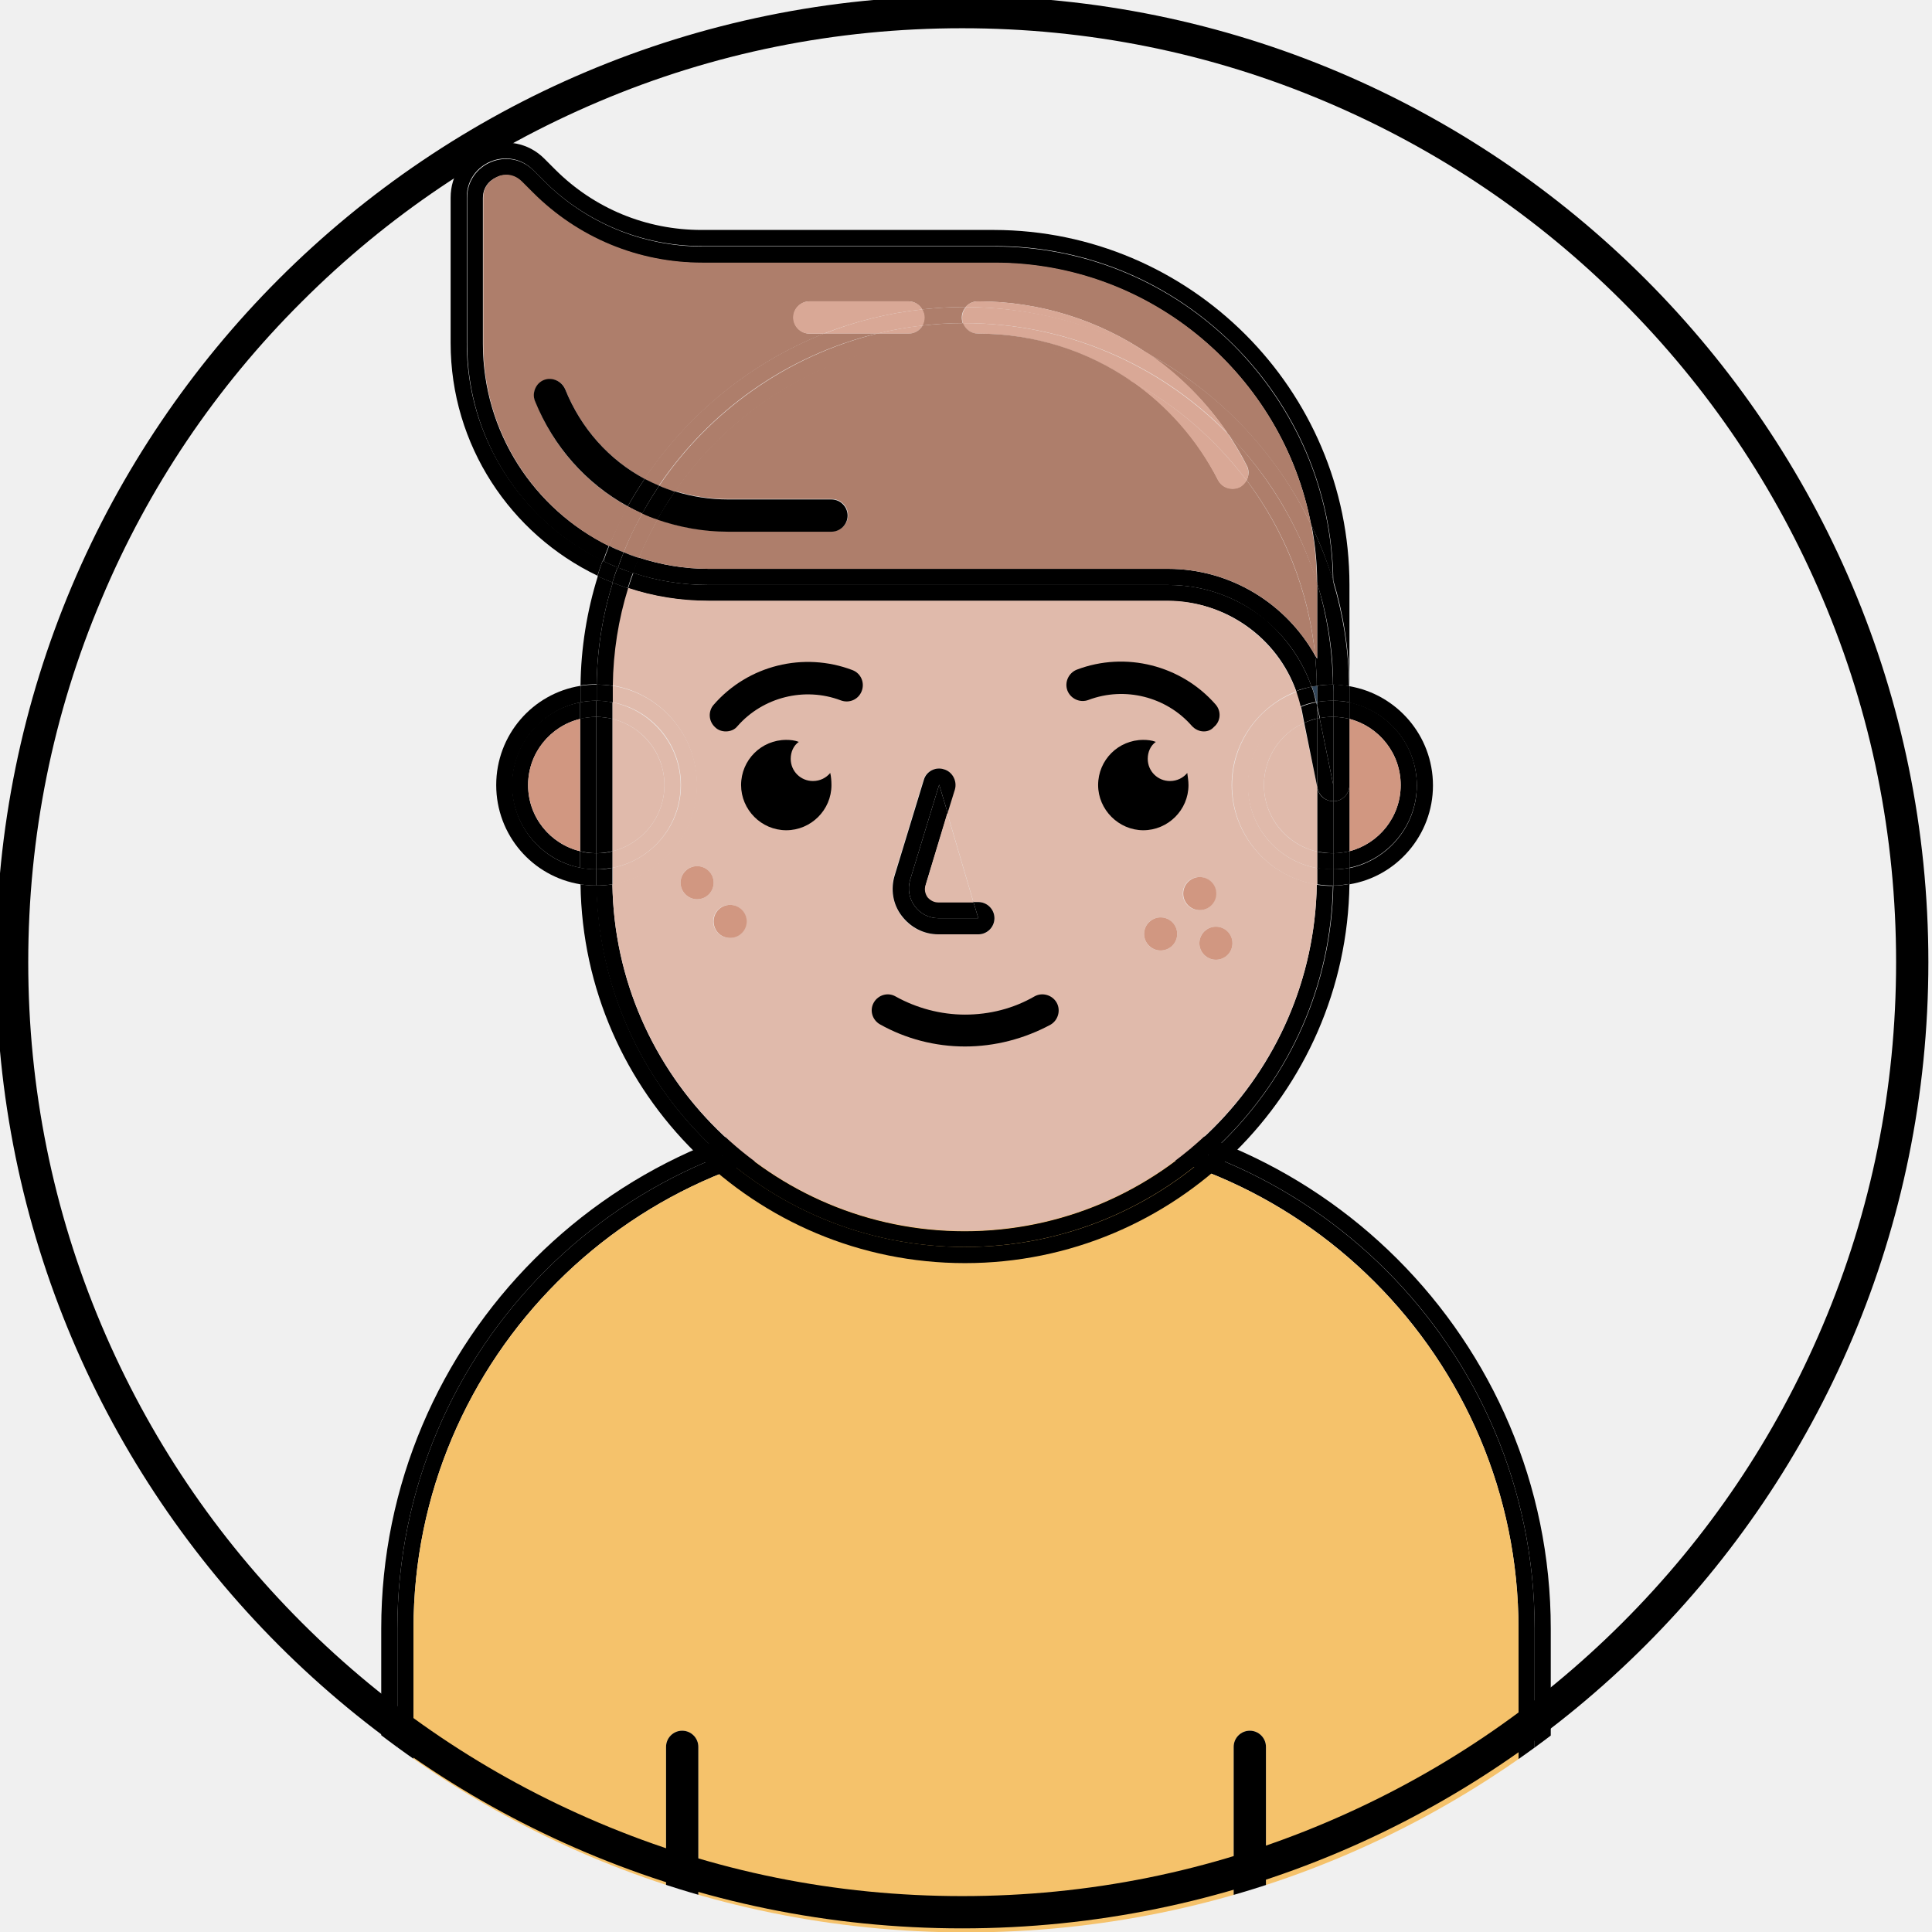
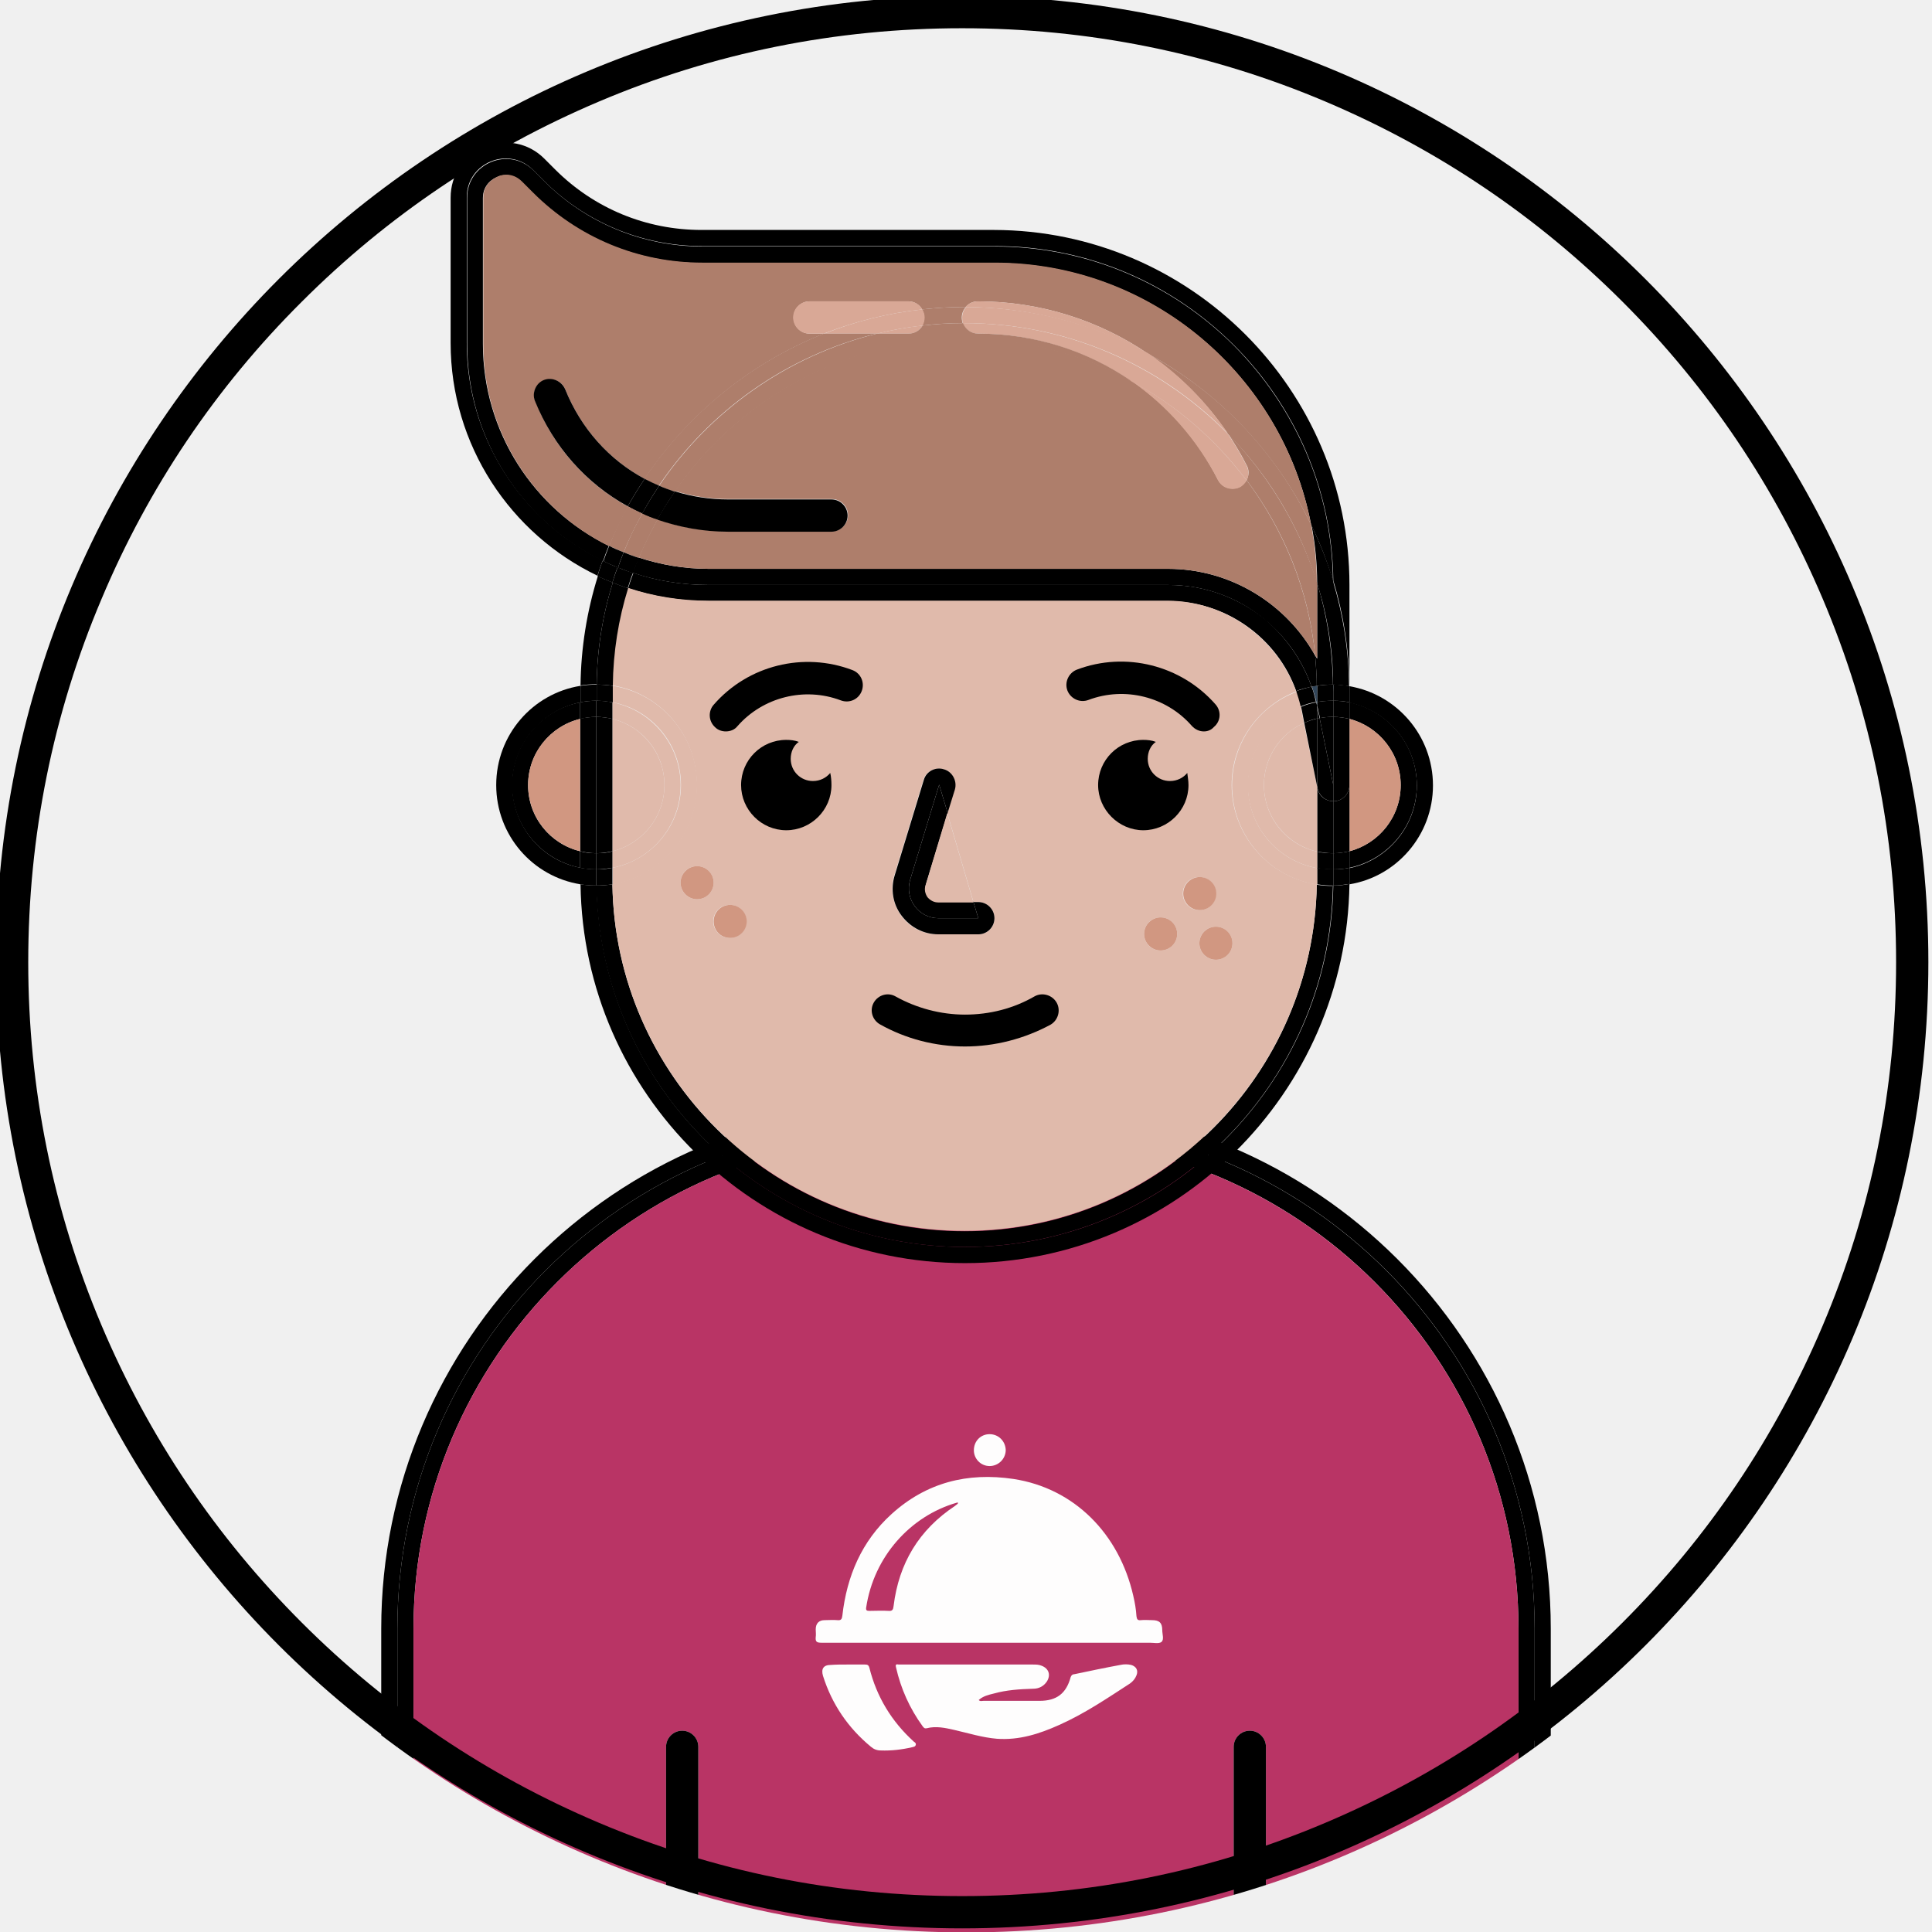
<svg xmlns="http://www.w3.org/2000/svg" xmlns:xlink="http://www.w3.org/1999/xlink" version="1.1" id="Layer_1" x="0px" y="0px" viewBox="0 0 478.9 478.9" style="enable-background:new 0 0 478.9 478.9;" xml:space="preserve">
  <style type="text/css">
	.st0{clip-path:url(#SVGID_2_);}
- 	.st1{fill:#F5C26B;}
+ 	.st1{fill:#B93465;}
	.st2{fill:#33475B;}
	.st3{fill:#D19781;}
	.st4{fill:#E0BAAB;}
	.st5{fill:#AE7E6B;}
	.st6{fill:#D9A896;}
	.st7{fill:none;}
+ 	.st8{fill:#FFFFFF;}
+ 	.st9{fill:#FEFDFD;}
</style>
  <g id="Idle_3_">
    <g>
      <g>
-         <defs>
-           <circle id="SVGID_1_" cx="239.5" cy="239.5" r="239.5" />
-         </defs>
-         <clipPath id="SVGID_2_">
-           <use xlink:href="#SVGID_1_" style="overflow:visible;" />
-         </clipPath>
-         <g class="st0">
-           <g>
+         <g>
+           <defs>
+             <circle id="SVGID_1_" cx="239.5" cy="239.5" r="239.5" />
+           </defs>
+           <clipPath id="SVGID_2_">
+             <use xlink:href="#SVGID_1_" style="overflow:visible;" />
+           </clipPath>
+           <g class="st0">
            <g>
-               <g id="XMLID_2_">
-                 <g>
-                   <path d="M384.4,403.7v96.2c0,2.2-1.8,4-4,4h-70.6c2.2,0,4-1.8,4-4h66.6v-96.2c0-69.4-56.2-125.6-125.6-125.6h-30.7          c-69.4,0-125.6,56.2-125.6,125.6v96.2h66.6c0,2.2,1.8,4,4,4H98.5c-2.2,0-4-1.8-4-4v-96.2c0-71.5,58.1-129.6,129.6-129.6          h30.7C326.2,274.1,384.4,332.2,384.4,403.7z" />
-                   <path d="M380.4,403.7v96.2h-66.6v-4h62.6v-92.2c0-67-54.5-121.6-121.6-121.6h-30.7c-67,0-121.6,54.5-121.6,121.6v92.2h62.6          v4H98.5v-96.2c0-69.4,56.2-125.6,125.6-125.6h30.7C324.1,278.1,380.4,334.3,380.4,403.7z" />
-                   <path class="st1" d="M376.4,403.7v92.2h-62.6v-62.9c0-2.2-1.8-4-4-4c-2.2,0-4,1.8-4,4v62.9H173.1v-62.9c0-2.2-1.8-4-4-4          s-4,1.8-4,4v62.9h-62.6v-92.2c0-67,54.5-121.6,121.6-121.6h30.7C321.8,282.1,376.4,336.7,376.4,403.7z" />
-                   <rect x="309.8" y="495.9" class="st2" width="4" height="4" />
-                   <path d="M309.8,495.9h-4v-62.9c0-2.2,1.8-4,4-4c2.2,0,4,1.8,4,4v62.9H309.8z" />
-                   <path class="st2" d="M309.8,499.9h4c0,2.2-1.8,4-4,4c-2.2,0-4-1.8-4-4H309.8z" />
-                   <rect x="305.8" y="495.9" class="st2" width="4" height="4" />
-                   <path class="st2" d="M309.8,503.9H169.1c2.2,0,4-1.8,4-4h132.7C305.8,502.1,307.6,503.9,309.8,503.9z" />
-                   <rect x="173.1" y="495.9" class="st2" width="132.7" height="4" />
-                   <rect x="169.1" y="495.9" class="st2" width="4" height="4" />
-                   <path d="M169.1,495.9h-4v-62.9c0-2.2,1.8-4,4-4s4,1.8,4,4v62.9H169.1z" />
-                   <path class="st2" d="M169.1,499.9h4c0,2.2-1.8,4-4,4s-4-1.8-4-4H169.1z" />
-                   <rect x="165.1" y="495.9" class="st2" width="4" height="4" />
+               <g>
+                 <g id="XMLID_2_">
+                   <g>
+                     <path d="M384.4,403.7v96.2c0,2.2-1.8,4-4,4h-70.6c2.2,0,4-1.8,4-4h66.6v-96.2c0-69.4-56.2-125.6-125.6-125.6h-30.7           c-69.4,0-125.6,56.2-125.6,125.6v96.2h66.6c0,2.2,1.8,4,4,4H98.5c-2.2,0-4-1.8-4-4v-96.2c0-71.5,58.1-129.6,129.6-129.6           h30.7C326.2,274.1,384.4,332.2,384.4,403.7z" />
+                     <path d="M380.4,403.7v96.2h-66.6v-4h62.6v-92.2c0-67-54.5-121.6-121.6-121.6h-30.7c-67,0-121.6,54.5-121.6,121.6v92.2h62.6           v4H98.5v-96.2c0-69.4,56.2-125.6,125.6-125.6h30.7C324.1,278.1,380.4,334.3,380.4,403.7z" />
+                     <path class="st1" d="M376.4,403.7v92.2h-62.6V433c0-2.2-1.8-4-4-4s-4,1.8-4,4v62.9H173.1V433c0-2.2-1.8-4-4-4s-4,1.8-4,4           v62.9h-62.6v-92.2c0-67,54.5-121.6,121.6-121.6h30.7C321.8,282.1,376.4,336.7,376.4,403.7z" />
+                     <rect x="309.8" y="495.9" class="st2" width="4" height="4" />
+                     <path d="M309.8,495.9h-4V433c0-2.2,1.8-4,4-4s4,1.8,4,4v62.9H309.8z" />
+                     <path class="st2" d="M309.8,499.9h4c0,2.2-1.8,4-4,4s-4-1.8-4-4H309.8z" />
+                     <rect x="305.8" y="495.9" class="st2" width="4" height="4" />
+                     <path class="st2" d="M309.8,503.9H169.1c2.2,0,4-1.8,4-4h132.7C305.8,502.1,307.6,503.9,309.8,503.9z" />
+                     <rect x="173.1" y="495.9" class="st2" width="132.7" height="4" />
+                     <rect x="169.1" y="495.9" class="st2" width="4" height="4" />
+                     <path d="M169.1,495.9h-4V433c0-2.2,1.8-4,4-4s4,1.8,4,4v62.9H169.1z" />
+                     <path class="st2" d="M169.1,499.9h4c0,2.2-1.8,4-4,4s-4-1.8-4-4H169.1z" />
+                     <rect x="165.1" y="495.9" class="st2" width="4" height="4" />
+                   </g>
                </g>
-                 <g>
- 							</g>
              </g>
            </g>
          </g>
        </g>
      </g>
    </g>
  </g>
  <g>
    <g id="XMLID_1_">
      <g>
-         <path d="M334.5,170.1c11.7,2,20.7,12.2,20.7,24.6c0,12.3-9,22.6-20.7,24.5c0-0.4,0-0.9,0-1.3v-2.7c9.5-2,16.7-10.4,16.7-20.5     c0-10.1-7.2-18.5-16.7-20.5v-2.7V170.1z" />
-         <path d="M334.5,174.1c9.5,2,16.7,10.4,16.7,20.5c0,10.1-7.2,18.5-16.7,20.5V211c7.3-1.9,12.7-8.5,12.7-16.4     c0-7.9-5.4-14.5-12.7-16.4V174.1z" />
-         <path class="st3" d="M334.5,178.2c7.3,1.9,12.7,8.5,12.7,16.4c0,7.9-5.4,14.5-12.7,16.4v-16.4V178.2z" />
+         <path d="M334.5,170.1c11.7,2,20.7,12.2,20.7,24.6c0,12.3-9,22.6-20.7,24.5c0-0.4,0-0.9,0-1.3v-2.7c9.5-2,16.7-10.4,16.7-20.5     s-7.2-18.5-16.7-20.5v-2.7V170.1z" />
+         <path d="M334.5,174.1c9.5,2,16.7,10.4,16.7,20.5s-7.2,18.5-16.7,20.5V211c7.3-1.9,12.7-8.5,12.7-16.4s-5.4-14.5-12.7-16.4V174.1z     " />
+         <path class="st3" d="M334.5,178.2c7.3,1.9,12.7,8.5,12.7,16.4s-5.4,14.5-12.7,16.4v-16.4V178.2z" />
        <path d="M334.5,215.1v2.7c0,0.4,0,0.9,0,1.3c-1.3,0.2-2.6,0.4-4,0.4c0-0.6,0-1.1,0-1.7v-2.3C331.8,215.5,333.2,215.4,334.5,215.1     z" />
        <path d="M334.5,211v4.1c-1.3,0.3-2.6,0.4-4,0.4v-4C331.8,211.5,333.2,211.3,334.5,211z" />
        <path d="M334.5,194.6V211c-1.3,0.3-2.6,0.5-4,0.5v-12.9c0.1,0,0.3,0,0.4,0C332.9,198.4,334.5,196.7,334.5,194.6z" />
        <path d="M334.5,174.1v4.1c-1.3-0.3-2.6-0.5-4-0.5v-4C331.8,173.7,333.2,173.8,334.5,174.1z" />
        <path d="M334.5,171.4v2.7c-1.3-0.3-2.6-0.4-4-0.4v-2.3v-1.7c1.4,0,2.7,0.1,4,0.4C334.5,170.5,334.5,170.9,334.5,171.4z" />
        <path class="st2" d="M334.5,170.1v1.3C334.5,170.9,334.5,170.5,334.5,170.1C334.4,170,334.4,170,334.5,170.1z" />
-         <path d="M334.5,145v25c0,0,0,0,0,0c-0.1-9-1.5-17.8-4-26.1c-0.3-22.8-9.6-43.3-24.6-58.3c-15.2-15.2-36.1-24.6-59.3-24.6H174     c-14.7,0-28.8-5.8-39.2-16.2l-2.7-2.7c-6-6-16.4-1.8-16.4,6.8v12.1v24c0,23.7,13.8,44.2,33.7,53.9c-0.5,1.3-0.9,2.5-1.3,3.8     c-21.5-10.3-36.4-32.3-36.4-57.7V49c0-5.6,3.2-10.4,8.4-12.6c5.2-2.1,10.9-1,14.8,2.9l2.7,2.7c9.7,9.7,22.6,15,36.3,15h72.5     C295,57.1,334.5,96.6,334.5,145z" />
+         <path d="M334.5,145v25l0,0c-0.1-9-1.5-17.8-4-26.1c-0.3-22.8-9.6-43.3-24.6-58.3C290.7,70.4,269.8,61,246.6,61H174     c-14.7,0-28.8-5.8-39.2-16.2l-2.7-2.7c-6-6-16.4-1.8-16.4,6.8V61v24c0,23.7,13.8,44.2,33.7,53.9c-0.5,1.3-0.9,2.5-1.3,3.8     c-21.5-10.3-36.4-32.3-36.4-57.7V49c0-5.6,3.2-10.4,8.4-12.6c5.2-2.1,10.9-1,14.8,2.9l2.7,2.7c9.7,9.7,22.6,15,36.3,15h72.5     C295,57.1,334.5,96.6,334.5,145z" />
        <path d="M330.5,198.6v-4v-16.9c1.4,0,2.7,0.2,4,0.5v16.4c0,2.1-1.6,3.8-3.6,4C330.7,198.6,330.6,198.6,330.5,198.6z" />
        <path d="M334.4,170.1c-1.3-0.2-2.6-0.4-4-0.4V145c0-0.3,0-0.7,0-1C332.9,152.3,334.3,161,334.4,170.1z" />
        <path d="M330.5,215.5v2.3c0,0.6,0,1.1,0,1.7c-0.1,0-0.1,0-0.2,0c-1.3,0-2.5-0.1-3.8-0.3c0-0.5,0-0.9,0-1.4v-2.7     c1.2,0.2,2.5,0.3,3.8,0.3C330.3,215.5,330.4,215.5,330.5,215.5z" />
        <path d="M330.5,211.5v4c-0.1,0-0.2,0-0.2,0c-1.3,0-2.5-0.1-3.8-0.3v-4.1c1.2,0.3,2.5,0.4,3.8,0.4     C330.3,211.5,330.4,211.5,330.5,211.5z" />
-         <path d="M330.5,194.6v4h0c-1.9,0-3.5-1.3-3.9-3.2l-0.1-0.4v-16.9c0.2-0.1,0.4-0.1,0.6-0.1L330.5,194.6z" />
+         <path d="M330.5,194.6v4l0,0c-1.9,0-3.5-1.3-3.9-3.2l-0.1-0.4v-16.9c0.2-0.1,0.4-0.1,0.6-0.1L330.5,194.6z" />
        <path d="M330.5,177.7v16.9l-3.4-16.6c1-0.2,2.1-0.3,3.1-0.3C330.3,177.7,330.4,177.7,330.5,177.7z" />
-         <path d="M330.5,173.7v4c-0.1,0-0.2,0-0.2,0c-1.1,0-2.1,0.1-3.1,0.3l-0.6-2.7c0-0.1,0-0.2-0.1-0.3V174c1.2-0.2,2.5-0.3,3.8-0.3     C330.3,173.7,330.4,173.7,330.5,173.7z" />
+         <path d="M330.5,173.7v4c-0.1,0-0.2,0-0.2,0c-1.1,0-2.1,0.1-3.1,0.3l-0.6-2.7c0-0.1,0-0.2-0.1-0.3v-1c1.2-0.2,2.5-0.3,3.8-0.3     C330.3,173.7,330.4,173.7,330.5,173.7z" />
        <path d="M330.5,171.4v2.3c-0.1,0-0.2,0-0.2,0c-1.3,0-2.5,0.1-3.8,0.3v-2.6c0-0.5,0-0.9,0-1.4c1.2-0.2,2.5-0.3,3.8-0.3     c0.1,0,0.1,0,0.2,0C330.4,170.2,330.5,170.8,330.5,171.4z" />
        <path class="st2" d="M330.5,169.7v1.7C330.5,170.8,330.4,170.2,330.5,169.7C330.4,169.7,330.4,169.7,330.5,169.7z" />
-         <path d="M330.5,145v24.7c0,0,0,0,0,0c-0.1-8.7-1.5-17.2-4-25.1c0-4.9-0.5-9.8-1.4-14.4c2.1,4.5,4,9.1,5.4,13.9     C330.5,144.4,330.5,144.7,330.5,145z" />
+         <path d="M330.5,145v24.7l0,0c-0.1-8.7-1.5-17.2-4-25.1c0-4.9-0.5-9.8-1.4-14.4c2.1,4.5,4,9.1,5.4,13.9     C330.5,144.4,330.5,144.7,330.5,145z" />
        <path d="M330.5,198.6v12.9c-0.1,0-0.2,0-0.2,0c-1.3,0-2.6-0.2-3.8-0.4V195l0.1,0.4C326.9,197.3,328.6,198.6,330.5,198.6     L330.5,198.6z" />
        <path d="M330.4,169.7c-0.1,0-0.1,0-0.2,0c-1.3,0-2.5,0.1-3.8,0.3c0-2.5-0.2-5-0.4-7.5c0.2,0.3,0.3,0.5,0.5,0.8V145     c0-0.2,0-0.3,0-0.5C328.9,152.5,330.3,160.9,330.4,169.7z" />
        <path d="M330.4,219.5c-0.9,49.7-41.4,89.6-91.3,89.6s-90.4-40-91.3-89.6c1.4,0,2.7-0.1,4-0.3c0.7,47.5,39.6,86,87.3,86     c24.1,0,45.9-9.8,61.7-25.6c15.5-15.5,25.2-36.8,25.6-60.3c1.2,0.2,2.5,0.3,3.8,0.3C330.3,219.5,330.4,219.5,330.4,219.5z" />
        <path d="M326.5,175.3l0.6,2.7c-0.2,0-0.4,0.1-0.6,0.1v-3.2C326.5,175.1,326.5,175.2,326.5,175.3z" />
        <path class="st4" d="M326.5,215.2v2.7c0,0.5,0,0.9,0,1.4c-11.9-1.8-21.1-12.2-21.1-24.6c0-10.6,6.6-19.7,16-23.2     c0.5,1.2,0.8,2.5,1.1,3.8c-7.7,3.1-13.1,10.6-13.1,19.4C309.3,204.9,316.7,213.4,326.5,215.2z" />
        <path class="st4" d="M326.5,211.1v4.1c-9.8-1.8-17.2-10.3-17.2-20.6c0-8.8,5.4-16.3,13.1-19.4c0.1,0.3,0.1,0.6,0.2,0.9l0.6,3.1     c-5.9,2.7-9.9,8.6-9.9,15.4C313.3,202.6,318.9,209.4,326.5,211.1z" />
        <path class="st4" d="M326.5,195v16.1c-7.5-1.7-13.2-8.5-13.2-16.5c0-6.8,4.1-12.8,9.9-15.4L326.5,195z" />
        <path d="M326.5,178.1V195l-3.2-15.8C324.3,178.7,325.3,178.4,326.5,178.1z" />
        <path d="M326.5,174.9v3.2c-1.1,0.2-2.2,0.6-3.2,1.1l-0.6-3.1c-0.1-0.3-0.1-0.6-0.2-0.9c1.2-0.5,2.5-0.9,3.8-1.1     C326.3,174.4,326.4,174.6,326.5,174.9z" />
        <path class="st2" d="M326.5,174v0.9c-0.1-0.3-0.1-0.6-0.2-0.9C326.3,174,326.4,174,326.5,174z" />
        <path class="st2" d="M326.5,171.4v2.6c-0.1,0-0.1,0-0.2,0c-0.3-1.3-0.7-2.6-1.1-3.8c0.4-0.1,0.9-0.2,1.3-0.2     C326.5,170.4,326.5,170.9,326.5,171.4z" />
        <path d="M326,162.5c0.2,2.5,0.4,5,0.4,7.5c-0.4,0.1-0.9,0.1-1.3,0.2c-2.3-6.6-6.4-12.4-11.7-16.7c-6.5-5.4-14.9-8.5-23.9-8.5     H175.7c-6.6,0-12.9-1-18.8-3c0.4-1.3,0.9-2.5,1.4-3.8c5.5,1.8,11.3,2.8,17.3,2.8h113.9C305,141,318.8,149.6,326,162.5z" />
        <path d="M330.4,144c-1.4-4.8-3.2-9.4-5.4-13.9c-7-36.9-39.6-64.9-78.5-64.9H174c-15.9,0-30.8-6.2-42-17.4l-2.7-2.7     c-1.3-1.3-2.7-1.7-3.9-1.7c-1,0-1.9,0.3-2.2,0.5c-0.8,0.3-3.5,1.7-3.5,5.2v36.1c0,22,12.7,41,31.2,50.1c-0.5,1.2-1,2.5-1.4,3.8     c-20-9.7-33.7-30.2-33.7-53.9v-24V49c0-8.5,10.3-12.8,16.4-6.8l2.7,2.7c10.4,10.4,24.5,16.2,39.2,16.2h72.5     c23.2,0,44.1,9.4,59.3,24.6C320.8,100.7,330.2,121.2,330.4,144z" />
        <path d="M325.1,170.2c0.5,1.2,0.8,2.5,1.1,3.8c-1.3,0.2-2.6,0.6-3.8,1.1c-0.3-1.3-0.7-2.6-1.1-3.8     C322.5,170.9,323.8,170.5,325.1,170.2z" />
        <path class="st5" d="M325,130.1c0.9,4.7,1.4,9.5,1.4,14.4c-4.3-14.1-11.9-26.7-22-36.9c-5.3-7.9-12.1-14.7-19.8-19.9     C302.2,97.2,316.4,112.1,325,130.1z" />
        <path d="M325.1,170.2c-1.3,0.3-2.6,0.6-3.8,1.1c-4.7-13.2-17.4-22.3-31.7-22.3H175.7c-7,0-13.7-1.1-20-3.2     c0.4-1.3,0.8-2.5,1.3-3.8c5.9,2,12.2,3,18.8,3h113.9c9,0,17.3,3.2,23.9,8.5C318.7,157.9,322.8,163.6,325.1,170.2z" />
        <path class="st4" d="M321.3,171.4c-9.3,3.6-16,12.7-16,23.2c0,12.4,9.2,22.8,21.1,24.6c-0.4,23.5-10.1,44.8-25.6,60.3     c-15.8,15.8-37.6,25.6-61.7,25.6c-47.7,0-86.6-38.4-87.3-86c11.8-1.9,20.9-12.2,20.9-24.6c0-12.4-9.1-22.7-20.9-24.6     c0.1-8.4,1.4-16.5,3.8-24.2c6.3,2.1,13,3.2,20,3.2h113.9C303.9,149,316.5,158.2,321.3,171.4z M305.5,233.8c0-2.2-1.8-4.1-4.1-4.1     s-4.1,1.8-4.1,4.1s1.8,4.1,4.1,4.1S305.5,236,305.5,233.8z M301.4,221.5c0-2.2-1.8-4.1-4.1-4.1s-4.1,1.8-4.1,4.1s1.8,4.1,4.1,4.1     S301.4,223.8,301.4,221.5z M291.8,231.5c0-2.2-1.8-4.1-4.1-4.1s-4.1,1.8-4.1,4.1s1.8,4.1,4.1,4.1S291.8,233.7,291.8,231.5z      M246.5,227.6c0-2.2-1.8-4-4-4h-1.2l-6.5-22.1l1.8-5.8c0.7-2.1-0.5-4.4-2.7-5c-2.1-0.6-4.4,0.5-5,2.6l-7.2,23.6     c-1.1,3.5-0.4,7.1,1.7,10.1c2.1,2.9,5.5,4.6,9.1,4.6h9.9C244.7,231.6,246.5,229.9,246.5,227.6z M185,228.4c0-2.3-1.8-4.1-4.1-4.1     s-4.1,1.8-4.1,4.1c0,2.2,1.8,4.1,4.1,4.1S185,230.6,185,228.4z M176.9,218.8c0-2.2-1.8-4.1-4.1-4.1s-4.1,1.8-4.1,4.1     s1.8,4.1,4.1,4.1S176.9,221,176.9,218.8z" />
-         <path class="st5" d="M326,162.5c-7.2-12.9-21-21.5-36.4-21.5H175.7c-6,0-11.9-1-17.3-2.8c1.3-3.3,2.9-6.4,4.6-9.5     c5.5,2,11.4,3,17.5,3h25.7c2.2,0,4-1.8,4-4c0-2.2-1.8-4-4-4h-25.7c-4.6,0-9-0.7-13.2-2c15.8-22.8,42.1-37.8,71.8-37.8     c14.9,0,29,3.8,41.3,10.4c8.9,6.1,16.4,14.5,21.5,24.6c0.7,1.4,2.1,2.2,3.6,2.2c0.6,0,1.2-0.1,1.8-0.4c0.7-0.4,1.3-1,1.7-1.7     C318.3,131.5,324.4,146.3,326,162.5z" />
+         <path class="st5" d="M326,162.5c-7.2-12.9-21-21.5-36.4-21.5H175.7c-6,0-11.9-1-17.3-2.8c1.3-3.3,2.9-6.4,4.6-9.5     c5.5,2,11.4,3,17.5,3h25.7c2.2,0,4-1.8,4-4s-1.8-4-4-4h-25.7c-4.6,0-9-0.7-13.2-2c15.8-22.8,42.1-37.8,71.8-37.8     c14.9,0,29,3.8,41.3,10.4c8.9,6.1,16.4,14.5,21.5,24.6c0.7,1.4,2.1,2.2,3.6,2.2c0.6,0,1.2-0.1,1.8-0.4c0.7-0.4,1.3-1,1.7-1.7     C318.3,131.5,324.4,146.3,326,162.5z" />
        <path class="st5" d="M304.5,107.6c10,10.3,17.6,22.9,22,36.9c0,0.2,0,0.3,0,0.5v18.2c-0.1-0.3-0.3-0.5-0.5-0.8     c-1.6-16.2-7.7-31-17-43.4c0.6-1.1,0.7-2.5,0-3.7C307.7,112.7,306.1,110.1,304.5,107.6z" />
        <path class="st5" d="M325,130.1c-8.7-18-22.9-32.9-40.4-42.4c-12.2-8.3-26.8-13-42.2-13c-1.2,0-2.3,0.5-3,1.4c-0.1,0-0.2,0-0.3,0     c-3.6,0-7.1,0.2-10.5,0.6c-0.7-1.2-2-2-3.4-2h-24.5c-2.2,0-4,1.8-4,4s1.8,4,4,4h3.6c-18.2,7.2-33.7,19.9-44.5,36     c-8.8-4.7-15.8-12.5-19.7-22.2c-0.8-2-3.1-3-5.2-2.2s-3.1,3.1-2.2,5.2c4.5,11.4,12.8,20.5,23,26.1c-1.7,3.1-3.3,6.4-4.7,9.8     c-18.5-9.1-31.2-28.2-31.2-50.1V49c0-3.5,2.7-4.8,3.5-5.2c0.4-0.2,1.2-0.5,2.2-0.5c1.2,0,2.6,0.4,3.9,1.7l2.7,2.7     c11.2,11.2,26.1,17.4,42,17.4h72.5C285.5,65.1,318,93.2,325,130.1z" />
        <path class="st6" d="M309,119.1c-0.4,0.7-0.9,1.3-1.7,1.7c-0.6,0.3-1.2,0.4-1.8,0.4c-1.5,0-2.9-0.8-3.6-2.2     c-5.2-10.1-12.6-18.4-21.5-24.6C291.7,100.5,301.4,109,309,119.1z" />
        <circle class="st3" cx="301.4" cy="233.8" r="4.1" />
        <path class="st6" d="M304.5,107.6c-0.2-0.3-0.5-0.5-0.8-0.8c-16.5-16.5-39.4-26.7-64.6-26.7c-0.1,0-0.3,0-0.4,0     c-0.2-0.4-0.2-0.9-0.2-1.4c0-1,0.4-1.9,1-2.6c16.4,0.1,31.8,4.2,45.3,11.6C292.4,92.9,299.1,99.7,304.5,107.6z" />
        <circle class="st3" cx="297.4" cy="221.5" r="4.1" />
        <circle class="st3" cx="287.7" cy="231.5" r="4.1" />
        <path class="st6" d="M242.4,74.7c15.4,0,30,4.7,42.2,13c-13.5-7.3-28.9-11.5-45.3-11.6C240.1,75.2,241.2,74.7,242.4,74.7z" />
        <path class="st6" d="M280.4,94.5c-10.9-7.5-24.1-11.8-38-11.8c-1.7,0-3.2-1.1-3.8-2.6c0.2,0,0.3,0,0.4,0     c25.2,0,48,10.2,64.6,26.7c0.3,0.3,0.5,0.5,0.8,0.8c1.7,2.5,3.2,5.1,4.6,7.8c0.6,1.2,0.6,2.6,0,3.7     C301.4,109,291.7,100.5,280.4,94.5z" />
-         <path d="M242.5,223.6c2.2,0,4,1.8,4,4c0,2.2-1.8,4-4,4h-9.9c-3.6,0-6.9-1.7-9.1-4.6c-2.2-2.9-2.8-6.6-1.7-10.1l7.2-23.6     c0.6-2.1,2.9-3.3,5-2.6c2.1,0.6,3.3,2.9,2.7,5l-1.8,5.8l-2.1-7l-7.2,23.6c-1.4,4.7,2.1,9.5,7,9.5h9.9l-1.2-4H242.5z" />
-         <path d="M241.3,223.6l1.2,4h-9.9c-4.9,0-8.4-4.8-7-9.5l7.2-23.6l2.1,7l-5.4,17.8c-0.3,1-0.1,2.1,0.5,2.9c0.6,0.9,1.6,1.3,2.7,1.3     H241.3z" />
+         <path d="M242.5,223.6c2.2,0,4,1.8,4,4s-1.8,4-4,4h-9.9c-3.6,0-6.9-1.7-9.1-4.6c-2.2-2.9-2.8-6.6-1.7-10.1l7.2-23.6     c0.6-2.1,2.9-3.3,5-2.6c2.1,0.6,3.3,2.9,2.7,5l-1.8,5.8l-2.1-7l-7.2,23.6c-1.4,4.7,2.1,9.5,7,9.5h9.9l-1.2-4L242.5,223.6     L242.5,223.6z" />
+         <path d="M241.3,223.6l1.2,4h-9.9c-4.9,0-8.4-4.8-7-9.5l7.2-23.6l2.1,7l-5.4,17.8c-0.3,1-0.1,2.1,0.5,2.9c0.6,0.9,1.6,1.3,2.7,1.3     h8.6V223.6z" />
        <path class="st4" d="M234.8,201.6l6.5,22.1h-8.7c-1.1,0-2-0.5-2.7-1.3c-0.6-0.9-0.8-1.9-0.5-2.9L234.8,201.6z" />
-         <path class="st5" d="M239.1,76.1c0.1,0,0.2,0,0.3,0c-0.6,0.7-1,1.6-1,2.6c0,0.5,0.1,1,0.2,1.4c-3.4,0-6.7,0.2-10,0.6     c0.3-0.6,0.5-1.3,0.5-2c0-0.7-0.2-1.4-0.6-2C232.1,76.3,235.6,76.1,239.1,76.1z" />
-         <path class="st6" d="M228.6,76.7c0.4,0.6,0.6,1.3,0.6,2c0,0.7-0.2,1.4-0.5,2c-3.8,0.4-7.6,1.1-11.3,2h-13.1     C211.9,79.7,220.1,77.6,228.6,76.7z" />
+         <path class="st5" d="M239.1,76.1c0.1,0,0.2,0,0.3,0c-0.6,0.7-1,1.6-1,2.6c0,0.5,0.1,1,0.2,1.4c-3.4,0-6.7,0.2-10,0.6     c0.3-0.6,0.5-1.3,0.5-2s-0.2-1.4-0.6-2C232.1,76.3,235.6,76.1,239.1,76.1z" />
+         <path class="st6" d="M228.6,76.7c0.4,0.6,0.6,1.3,0.6,2s-0.2,1.4-0.5,2c-3.8,0.4-7.6,1.1-11.3,2h-13.1     C211.9,79.7,220.1,77.6,228.6,76.7z" />
        <path class="st6" d="M228.7,80.7c-0.7,1.2-2,2-3.5,2h-7.8C221.1,81.8,224.8,81.1,228.7,80.7z" />
        <path class="st5" d="M239.1,84.1c-29.8,0-56.1,15-71.8,37.8c-1.3-0.4-2.6-0.9-3.9-1.5c12.5-18.5,31.7-32.2,54-37.7h7.8     c1.5,0,2.8-0.8,3.5-2c3.3-0.4,6.6-0.6,10-0.6c0.6,1.5,2,2.6,3.8,2.6c13.9,0,27,4.2,38,11.8C268.1,87.8,254.1,84.1,239.1,84.1z" />
        <path class="st6" d="M225.2,74.7c1.5,0,2.8,0.8,3.4,2c-8.5,0.9-16.7,3-24.4,6h-3.6c-2.2,0-4-1.8-4-4s1.8-4,4-4H225.2z" />
        <path class="st5" d="M204.2,82.7h13.1c-22.4,5.5-41.5,19.2-54,37.7c-1.2-0.5-2.4-1.1-3.6-1.7C170.5,102.6,186,89.9,204.2,82.7z" />
-         <path d="M206.1,123.8c2.2,0,4,1.8,4,4c0,2.2-1.8,4-4,4h-25.7c-6.1,0-12-1.1-17.5-3c1.3-2.4,2.8-4.7,4.4-7c4.2,1.3,8.6,2,13.2,2     H206.1z" />
-         <path class="st3" d="M181,224.3c2.2,0,4.1,1.8,4.1,4.1c0,2.2-1.8,4.1-4.1,4.1s-4.1-1.8-4.1-4.1     C176.9,226.1,178.7,224.3,181,224.3z" />
+         <path d="M206.1,123.8c2.2,0,4,1.8,4,4s-1.8,4-4,4h-25.7c-6.1,0-12-1.1-17.5-3c1.3-2.4,2.8-4.7,4.4-7c4.2,1.3,8.6,2,13.2,2H206.1z     " />
+         <path class="st3" d="M181,224.3c2.2,0,4.1,1.8,4.1,4.1c0,2.2-1.8,4.1-4.1,4.1s-4.1-1.8-4.1-4.1S178.7,224.3,181,224.3z" />
        <ellipse class="st3" cx="172.8" cy="218.8" rx="4.1" ry="4.1" />
        <path class="st4" d="M151.9,170c11.8,1.9,20.9,12.2,20.9,24.6c0,12.4-9.1,22.7-20.9,24.6c0-0.4,0-0.9,0-1.4v-2.7     c9.6-1.9,16.9-10.4,16.9-20.5c0-10.2-7.3-18.7-16.9-20.5v-2.7C151.8,170.9,151.8,170.5,151.9,170z" />
        <path d="M163.4,120.4c1.3,0.6,2.6,1,3.9,1.5c-1.6,2.2-3,4.6-4.4,7c-1.3-0.4-2.5-1-3.8-1.5C160.5,124.9,161.9,122.6,163.4,120.4z" />
        <path class="st4" d="M151.8,174.1c9.6,1.9,16.9,10.4,16.9,20.5c0,10.2-7.3,18.7-16.9,20.5V211c7.4-1.8,12.9-8.5,12.9-16.4     c0-8-5.5-14.6-12.9-16.4V174.1z" />
-         <path class="st4" d="M151.8,178.2c7.4,1.8,12.9,8.5,12.9,16.4c0,7.9-5.5,14.6-12.9,16.4V178.2z" />
+         <path class="st4" d="M151.8,178.2c7.4,1.8,12.9,8.5,12.9,16.4s-5.5,14.6-12.9,16.4V178.2z" />
        <path d="M159.8,118.7c1.2,0.6,2.4,1.2,3.6,1.7c-1.5,2.2-2.9,4.5-4.2,6.9c-1.2-0.5-2.4-1.1-3.6-1.8     C156.9,123.2,158.3,120.9,159.8,118.7z" />
        <path class="st5" d="M159.2,127.3c1.2,0.6,2.5,1.1,3.8,1.5c-1.7,3.1-3.2,6.2-4.6,9.5c-1.3-0.4-2.5-0.9-3.8-1.4     C155.9,133.6,157.4,130.4,159.2,127.3z" />
        <path d="M140.1,96.5c3.9,9.7,10.9,17.5,19.7,22.2c-1.5,2.2-2.9,4.5-4.2,6.8c-10.2-5.6-18.4-14.7-23-26.1c-0.8-2,0.2-4.4,2.2-5.2     S139.2,94.4,140.1,96.5z" />
        <path d="M158.4,138.3c-0.5,1.2-1,2.5-1.4,3.8c-1.3-0.4-2.5-0.9-3.8-1.4c0.4-1.3,0.9-2.5,1.4-3.8     C155.8,137.4,157.1,137.9,158.4,138.3z" />
        <path class="st5" d="M155.6,125.5c1.2,0.6,2.3,1.2,3.6,1.8c-1.7,3.1-3.3,6.3-4.6,9.6c-1.2-0.5-2.4-1-3.6-1.6     C152.3,131.9,153.9,128.6,155.6,125.5z" />
        <path d="M156.9,142c-0.5,1.2-0.9,2.5-1.3,3.8c-1.3-0.4-2.5-0.9-3.8-1.4c0.4-1.3,0.8-2.5,1.3-3.8     C154.4,141.2,155.6,141.6,156.9,142z" />
        <path d="M154.6,136.9c-0.5,1.2-1,2.5-1.4,3.8c-1.2-0.5-2.5-1-3.6-1.6c0.4-1.3,0.9-2.5,1.4-3.8     C152.1,135.9,153.3,136.4,154.6,136.9z" />
        <path d="M151.9,144.4c1.2,0.5,2.5,1,3.8,1.4c-2.4,7.7-3.7,15.8-3.8,24.2c-1.3-0.2-2.6-0.3-4-0.3     C148,160.9,149.4,152.4,151.9,144.4z" />
        <path d="M153.1,140.6c-0.5,1.2-0.9,2.5-1.3,3.8c-1.2-0.5-2.5-1-3.7-1.6c0.4-1.3,0.8-2.6,1.3-3.8     C150.7,139.6,151.9,140.2,153.1,140.6z" />
        <path d="M151.9,170c0,0.5,0,0.9,0,1.4v2.7c-1.3-0.2-2.6-0.4-4-0.4v-2.3c0-0.6,0-1.1,0-1.7C149.2,169.7,150.6,169.8,151.9,170z" />
        <path d="M151.8,217.8c0,0.4,0,0.9,0,1.4c-1.3,0.2-2.6,0.3-4,0.3c0-0.6,0-1.1,0-1.7v-2.3c1.4,0,2.7-0.1,4-0.4V217.8z" />
        <path d="M151.8,211v4.1c-1.3,0.2-2.6,0.4-4,0.4v-4C149.2,211.5,150.6,211.4,151.8,211z" />
        <path d="M151.8,178.2V211c-1.3,0.3-2.6,0.5-4,0.5v-33.8C149.2,177.7,150.6,177.9,151.8,178.2z" />
        <path d="M151.8,174.1v4.1c-1.3-0.3-2.6-0.5-4-0.5v-4C149.2,173.7,150.5,173.8,151.8,174.1z" />
-         <path d="M148.2,142.8c1.2,0.6,2.4,1.1,3.7,1.6c-2.5,8-3.9,16.5-4,25.2c0,0,0,0,0,0c-1.4,0-2.7,0.1-4,0.3     C144,160.6,145.5,151.4,148.2,142.8z" />
+         <path d="M148.2,142.8c1.2,0.6,2.4,1.1,3.7,1.6c-2.5,8-3.9,16.5-4,25.2l0,0c-1.4,0-2.7,0.1-4,0.3     C144,160.6,145.5,151.4,148.2,142.8z" />
        <path d="M147.9,169.7c0,0.6,0,1.1,0,1.7v2.3c-1.4,0-2.7,0.1-4,0.4v-2.7c0-0.5,0-0.9,0-1.4C145.1,169.8,146.5,169.7,147.9,169.7     C147.8,169.7,147.8,169.7,147.9,169.7z" />
-         <path d="M147.9,219.5c0.9,49.7,41.4,89.6,91.3,89.6s90.4-40,91.3-89.6c1.4,0,2.7-0.1,4-0.4c-0.7,51.9-43.2,94-95.3,94     c-52.1,0-94.6-42-95.3-93.9C145.1,219.4,146.5,219.5,147.9,219.5C147.8,219.5,147.8,219.5,147.9,219.5z" />
-         <path d="M147.8,219.5c-1.4,0-2.7-0.1-4-0.3c0-0.5,0-0.9,0-1.4v-2.7c1.3,0.2,2.6,0.4,4,0.4v2.3C147.8,218.4,147.8,219,147.8,219.5     C147.8,219.5,147.8,219.5,147.8,219.5z" />
+         <path d="M147.9,219.5c0.9,49.7,41.4,89.6,91.3,89.6s90.4-40,91.3-89.6c1.4,0,2.7-0.1,4-0.4c-0.7,51.9-43.2,94-95.3,94     s-94.6-42-95.3-93.9C145.1,219.4,146.5,219.5,147.9,219.5C147.8,219.5,147.8,219.5,147.9,219.5z" />
+         <path d="M147.8,219.5c-1.4,0-2.7-0.1-4-0.3c0-0.5,0-0.9,0-1.4v-2.7c1.3,0.2,2.6,0.4,4,0.4v2.3C147.8,218.4,147.8,219,147.8,219.5     L147.8,219.5z" />
        <path d="M147.8,211.5v4c-1.4,0-2.7-0.1-4-0.4V211C145.1,211.4,146.4,211.5,147.8,211.5z" />
        <path d="M147.8,177.7v33.8c-1.4,0-2.7-0.2-4-0.5v-32.9C145.1,177.9,146.4,177.7,147.8,177.7z" />
        <path d="M147.8,173.7v4c-1.4,0-2.7,0.2-4,0.5v-4.1C145.1,173.8,146.5,173.7,147.8,173.7z" />
-         <path d="M143.9,170c0,0.5,0,0.9,0,1.4v2.7c-9.6,1.9-16.9,10.4-16.9,20.5c0,10.2,7.3,18.7,16.9,20.5v2.7c0,0.5,0,0.9,0,1.4     c-11.9-1.9-20.9-12.2-20.9-24.6S132,171.9,143.9,170z" />
+         <path d="M143.9,170c0,0.5,0,0.9,0,1.4v2.7c-9.6,1.9-16.9,10.4-16.9,20.5c0,10.2,7.3,18.7,16.9,20.5v2.7c0,0.5,0,0.9,0,1.4     C132,217.3,123,207,123,194.6S132,171.9,143.9,170z" />
        <path d="M143.8,211v4.1c-9.6-1.9-16.9-10.4-16.9-20.5c0-10.2,7.3-18.7,16.9-20.5v4.1c-7.4,1.8-12.9,8.5-12.9,16.4     C130.9,202.6,136.4,209.2,143.8,211z" />
        <path class="st3" d="M143.8,178.2V211c-7.4-1.8-12.9-8.5-12.9-16.4C130.9,186.6,136.4,180,143.8,178.2z" />
      </g>
-       <g>
- 		</g>
    </g>
  </g>
  <path d="M206.1,194.6c0,6.2-5.1,11.2-11.2,11.2c-6.2,0-11.2-5.1-11.2-11.2c0-6.2,5-11.2,11.2-11.2c1,0,2.1,0.1,3.1,0.5  c-1.3,0.9-2,2.5-2,4.2c0,3.1,2.5,5.5,5.5,5.5c1.8,0,3.3-0.8,4.3-2C206,192.5,206.1,193.5,206.1,194.6z" />
  <path d="M294.6,194.6c0,6.2-5.1,11.2-11.2,11.2s-11.2-5.1-11.2-11.2c0-6.2,5-11.2,11.2-11.2c1,0,2.1,0.1,3.1,0.5  c-1.3,0.9-2,2.5-2,4.2c0,3.1,2.5,5.5,5.5,5.5c1.8,0,3.3-0.8,4.3-2C294.4,192.5,294.6,193.5,294.6,194.6z" />
  <path d="M179.9,181.3c-0.9,0-1.9-0.3-2.6-1c-1.7-1.5-1.8-4-0.4-5.6c8.5-9.8,22.3-13.2,34.4-8.6c2.1,0.8,3.1,3.1,2.3,5.2  s-3.1,3.1-5.2,2.3c-9-3.4-19.3-0.8-25.6,6.4C182.1,180.9,181,181.3,179.9,181.3z" />
  <path d="M298.4,181.3c-1.1,0-2.2-0.5-3-1.4c-6.3-7.2-16.6-9.8-25.6-6.4c-2.1,0.8-4.4-0.3-5.2-2.3c-0.8-2.1,0.3-4.4,2.3-5.2  c12.1-4.6,25.9-1.1,34.4,8.6c1.5,1.7,1.3,4.2-0.4,5.6C300.2,181,299.3,181.3,298.4,181.3z" />
-   <path d="M239.2,259.4c-7.4,0-14.7-1.9-21.1-5.5c-1.9-1.1-2.6-3.5-1.5-5.4s3.5-2.6,5.4-1.5c5.2,2.9,11.2,4.5,17.2,4.5  c6.1,0,12-1.5,17.2-4.5c1.9-1.1,4.4-0.4,5.5,1.5c1.1,1.9,0.4,4.4-1.5,5.5C253.9,257.5,246.6,259.4,239.2,259.4z" />
+   <path d="M239.2,259.4c-7.4,0-14.7-1.9-21.1-5.5c-1.9-1.1-2.6-3.5-1.5-5.4s3.5-2.6,5.4-1.5c5.2,2.9,11.2,4.5,17.2,4.5  c6.1,0,12-1.5,17.2-4.5c1.9-1.1,4.4-0.4,5.5,1.5s0.4,4.4-1.5,5.5C253.9,257.5,246.6,259.4,239.2,259.4z" />
  <circle class="st7" cx="-318.5" cy="219.5" r="239.5" />
  <g>
-     <path d="M238.5,7c31.2,0,61.6,6.1,90.1,18.2c27.6,11.7,52.3,28.3,73.6,49.6c21.3,21.3,37.9,46,49.6,73.6   c12.1,28.5,18.2,58.8,18.2,90.1s-6.1,61.6-18.2,90.1c-11.7,27.6-28.3,52.3-49.6,73.6c-21.3,21.3-46,37.9-73.6,49.6   c-28.5,12.1-58.8,18.2-90.1,18.2s-61.6-6.1-90.1-18.2c-27.6-11.7-52.3-28.3-73.6-49.6c-21.3-21.3-37.9-46-49.6-73.6   C13.1,300,7,269.7,7,238.5s6.1-61.6,18.2-90.1C36.8,120.8,53.5,96,74.8,74.8c21.3-21.3,46-37.9,73.6-49.6   C176.9,13.1,207.2,7,238.5,7 M238.5-1C106.2-1-1,106.2-1,238.5s107.2,239.5,239.5,239.5s239.5-107.2,239.5-239.5S370.7-1,238.5-1   L238.5-1z" />
+     <path d="M238.5,7c31.2,0,61.6,6.1,90.1,18.2c27.6,11.7,52.3,28.3,73.6,49.6c21.3,21.3,37.9,46,49.6,73.6   c12.1,28.5,18.2,58.8,18.2,90.1s-6.1,61.6-18.2,90.1c-11.7,27.6-28.3,52.3-49.6,73.6c-21.3,21.3-46,37.9-73.6,49.6   c-28.5,12.1-58.8,18.2-90.1,18.2s-61.6-6.1-90.1-18.2c-27.6-11.7-52.3-28.3-73.6-49.6c-21.3-21.3-37.9-46-49.6-73.6   C13.1,300,7,269.7,7,238.5s6.1-61.6,18.2-90.1C36.8,120.8,53.5,96,74.8,74.8c21.3-21.3,46-37.9,73.6-49.6   C176.9,13.1,207.2,7,238.5,7 M238.5-1C106.2-1-1,106.2-1,238.5S106.2,478,238.5,478S478,370.8,478,238.5S370.7-1,238.5-1L238.5-1z" />
+   </g>
+   <g id="UjsKFF_1_">
+     <g>
+       <path class="st8" d="M396.9,648.5c0-4.1,0-8.1,0-12.2c0-2.4,1.5-3.9,3.9-3.9c2.2,0,3.7,1.5,3.7,3.8c0,7.9,0,15.8,0,23.7    c0,0.6,0,1.3,0.1,1.9c0.1,0.7,0.6,1.1,1.3,1.1c0.7,0,1-0.5,1.1-1.1c0.1-0.6,0.1-1.1,0.1-1.7c0-7.7,0.2-15.4-0.1-23.1    c-0.1-4,2.9-5,6-4.7c0.9,0.1,0.8,0.8,0.9,1.4c0.6,9.4,1.2,18.7,1.8,28.1c0.2,3.8,0.4,7.7,0.6,11.5c0.2,3.9-1,7.1-4.2,9.5    c-4,3.2-7.9,6.5-11.9,9.7c-1.8,1.5-2.6,3.3-2.6,5.6c0,1.9,0,3.8-0.1,5.8c-0.3,3.4-2,5-5.4,4.3c-12.2-2.4-22.1-8.5-29.1-18.8    c-18-26.6-4.4-62.9,27.7-70c25-5.6,48.6,10.6,54,34c5.4,23.1-8,45.9-29.7,53.1c-2.2,0.7-4.3,1.4-6.6,1.9c-2.4,0.5-4.5-1.1-5-3.5    c-0.7-3.5,0.1-7.1-0.8-10.6c-0.2-0.9,0.9-1.3,1.5-1.5c0.7-0.2,0.9,0.6,1.1,1.1c0.7,2,0.6,4.1,0.6,6.1c0.1,6,0.2,6.4,5.9,4.6    c16.2-4.9,26.7-15.6,30.3-32.3c4.6-21.3-7.8-42.6-28.9-49.4c-18.4-5.9-38.3,0.8-49.3,18.7c-11.1,18.2-7.3,42.3,11.3,56    c4.9,3.6,10.2,6.2,16.1,7.6c3,0.7,3.4,0.4,3.5-2.6c0.1-1.8,0.2-3.6,0.2-5.3c0-2.3,0.6-4.4,2.3-6c0.8-0.8,0.6-1.2-0.1-1.8    c-2.7-2.1-5.3-4.3-7.9-6.5c-2.8-2.3-4.2-5.3-4.1-8.9c0.1-10.8,1.1-21.5,1.6-32.2c0.1-2.6,0.3-5.3,0.4-7.9c0-1.3,0.4-1.8,1.9-1.8    c4.1,0,5.2,1,5.2,5.1c0,7.4,0,14.8,0,22.2c0,0.4,0,0.9,0,1.3c0,0.9,0.1,1.9,1.2,1.9c1.1,0,1.3-0.9,1.3-1.8c0-0.6,0-1.1,0-1.7    C396.9,655.7,396.9,652.1,396.9,648.5z M391.8,649.2C391.8,649.2,391.8,649.2,391.8,649.2c0-4.1,0-8.3,0-12.4    c0-0.9-0.2-1.7-1.2-1.7c-1.1,0-0.8,1-0.9,1.6c-0.6,11.9-1.1,23.9-1.8,35.8c-0.2,4.1,1.5,7.1,4.5,9.6c2.3,1.9,4.7,3.7,6.9,5.7    c1,0.9,1.7,0.8,2.7,0c2.5-2.2,5.2-4.2,7.8-6.3c2.4-2,4-4.4,3.8-7.7c-0.7-12.4-1.4-24.8-2.1-37.3c0-0.5,0.3-1.5-0.7-1.4    c-0.9,0-1.2,0.6-1.1,1.5c0,1.6,0,3.1,0,4.7c0,6.5,0.1,13.1,0.1,19.6c0,3.2-1.8,5.1-4.4,4.8c-2.1-0.3-3.4-2.1-3.4-4.9    c0-7.8,0-15.5,0-23.3c0-1,0.2-2.3-1.1-2.4c-1.4-0.1-1.4,1.2-1.4,2.4c0,3.8,0.1,7.7,0.1,11.5c0,4.2,0.1,8.4,0,12.6    c-0.1,3.1-2.3,4.9-5.1,4c-2.1-0.6-2.6-2.3-2.6-4.2C391.7,657.3,391.8,653.3,391.8,649.2z" />
+     </g>
+   </g>
+   <g id="n7hAID.tif">
+     <g>
+       <path class="st9" d="M245.2,407.2c-13.9,0-27.7,0-41.6,0c-1.2,0-1.5-0.3-1.4-1.4c0.1-0.6,0-1.3,0-1.9c0-1.5,0.8-2.3,2.2-2.3    c1.1,0,2.1-0.1,3.2,0c0.9,0.1,1.1-0.3,1.2-1.1c1.1-9.8,4.8-18.5,12.2-25.2c8.6-7.8,18.8-10.4,30.2-8.7    c15.1,2.3,26.2,13.6,29.7,28.9c0.4,1.7,0.7,3.4,0.8,5.1c0.1,0.8,0.3,1.1,1.1,1c0.9-0.1,1.9,0,2.8,0c1.8,0,2.5,0.7,2.5,2.5    c0,1,0.5,2.3-0.2,2.9c-0.6,0.5-1.9,0.2-2.9,0.2C271.8,407.2,258.5,407.2,245.2,407.2z M237.5,372.5c-0.1,0-0.3-0.1-0.4,0    c-11.4,3.3-20.5,13.3-22.4,26c-0.1,0.7,0.2,0.8,0.8,0.8c1.6,0,3.2-0.1,4.7,0c1,0.1,1.2-0.3,1.3-1.2c1.3-10.6,6.3-18.9,15.2-24.8    C237,373,237.4,372.9,237.5,372.5z" />
+       <path class="st9" d="M242.6,421.4c0.4,0.4,0.8,0.2,1.2,0.2c4.6,0,9.3,0,13.9,0c4.2,0,6.6-1.8,7.7-5.9c0.2-0.5,0.5-0.7,0.9-0.7    c3.8-0.8,7.6-1.6,11.4-2.3c0.9-0.2,1.8-0.2,2.7,0c1.3,0.4,1.8,1.4,1.3,2.6c-0.3,0.8-0.9,1.5-1.6,2c-5.7,3.7-11.3,7.5-17.6,10.3    c-4.9,2.2-9.9,3.8-15.4,3.4c-3.6-0.3-7.1-1.4-10.6-2.2c-2.2-0.5-4.5-1-6.8-0.4c-0.5,0.1-0.7-0.1-1-0.5c-3.2-4.4-5.4-9.3-6.6-14.6    c-0.2-0.8,0.1-0.8,0.7-0.7c3.5,0,7,0,10.5,0c7.6,0,15.1,0,22.7,0c0.8,0,1.5,0,2.2,0.3c1.8,0.7,2.3,2.3,1.3,3.9    c-0.8,1.2-2,1.8-3.4,1.8c-3.3,0.1-6.6,0.3-9.8,1.2C245.1,420.1,243.7,420.4,242.6,421.4z" />
+       <path class="st9" d="M210,412.6c1.5,0,2.9,0,4.4,0c0.6,0,0.9,0.1,1.1,0.8c1.8,7.2,5.5,13.3,11,18.3c0.3,0.2,0.6,0.4,0.5,0.8    c-0.1,0.5-0.6,0.5-0.9,0.6c-2.6,0.6-5.2,0.9-7.8,0.8c-0.9,0-1.7-0.3-2.4-0.9c-5.7-4.7-9.7-10.6-11.9-17.6    c-0.5-1.7,0.1-2.7,1.9-2.7C207.2,412.6,208.6,412.6,210,412.6z" />
+       <path class="st9" d="M245.3,355.5c2.2,0,3.9,1.7,4,3.9c0,2.2-1.8,4-4,4c-2.2,0-3.9-1.8-3.9-3.9    C241.4,357.2,243.1,355.5,245.3,355.5z" />
+     </g>
  </g>
</svg>
